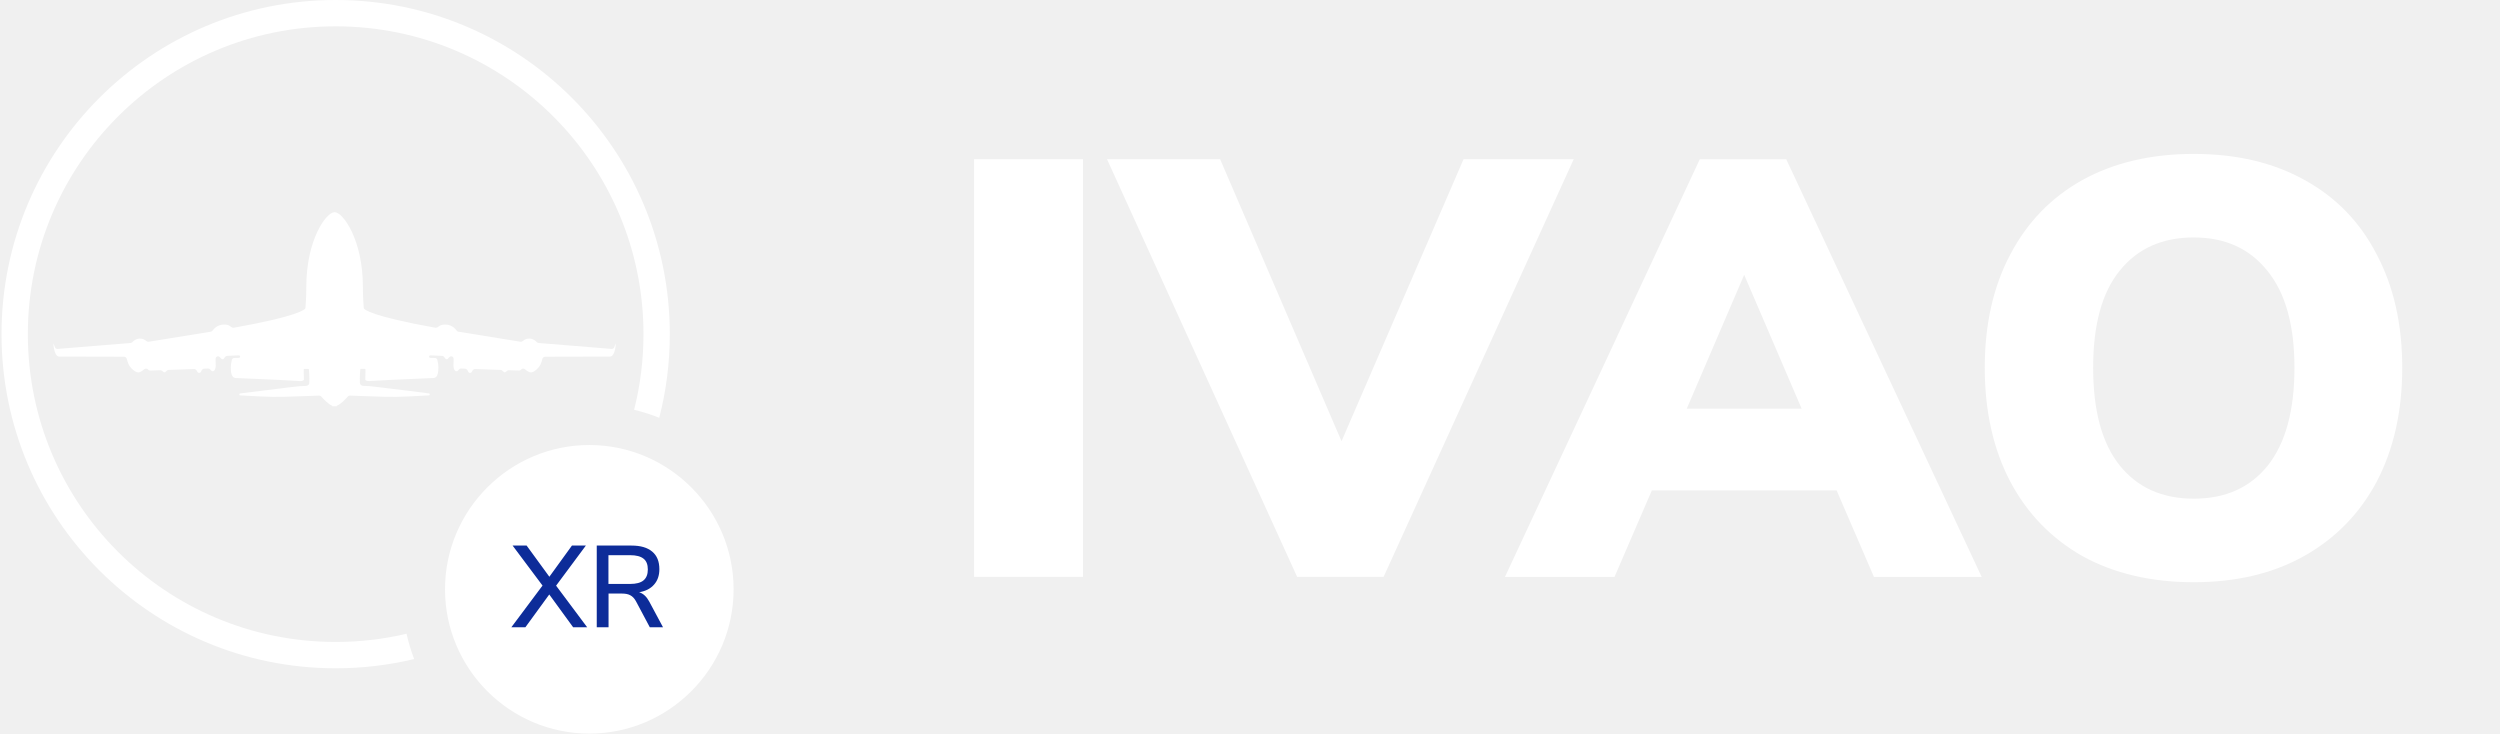
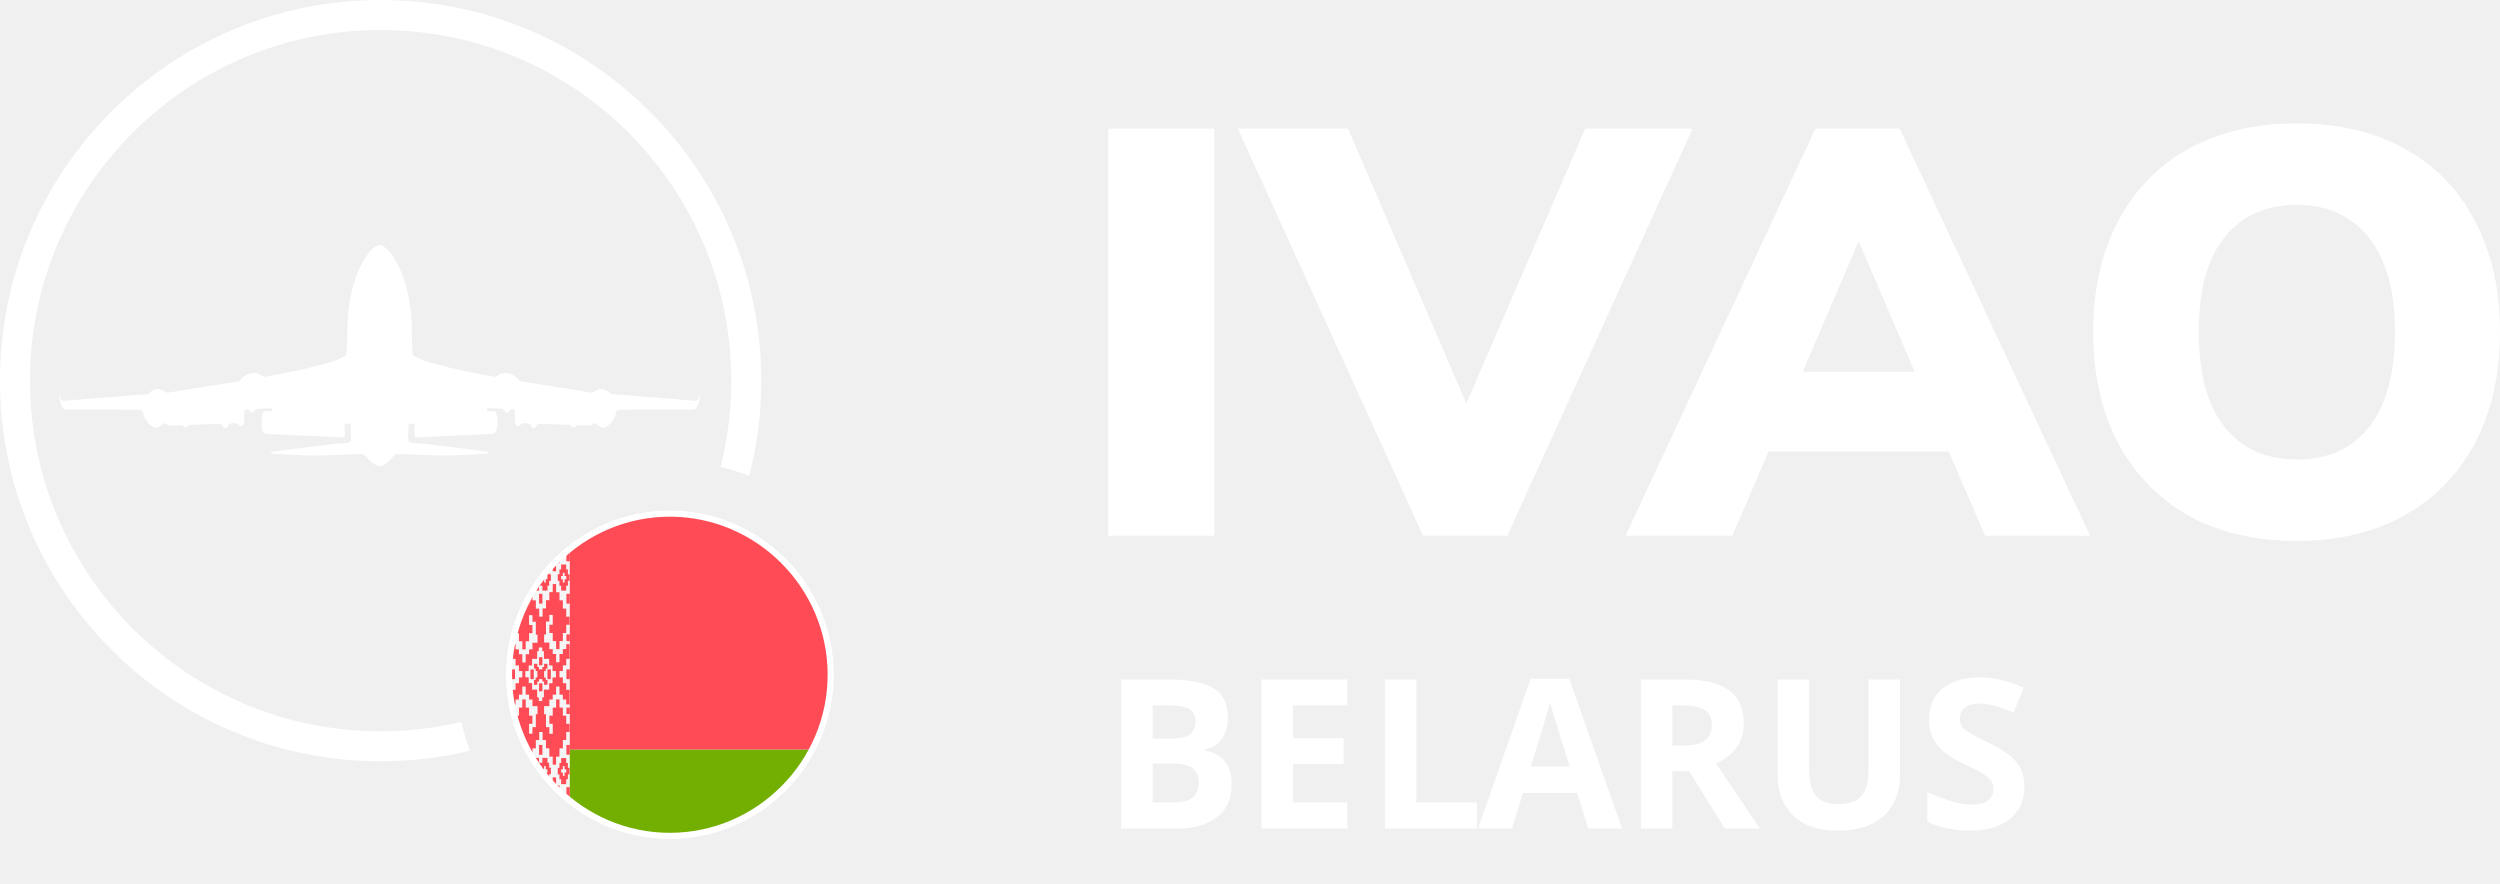
- <svg xmlns="http://www.w3.org/2000/svg" version="1.0" id="Ebene_1" x="0px" y="0px" viewBox="0 0 4938 1449" style="enable-background:new 0 0 4938 1449;" xml:space="preserve">
-   <style type="text/css">
- 	.st0{fill:#FFFFFF;}
- 	.st1{fill:#0D2C99;}
- 	.st2{fill-rule:evenodd;clip-rule:evenodd;fill:#FFFFFF;}
- </style>
-   <path class="st0" d="M1164,1449c-157,0-285-128-285-285s128-285,285-285s285,128,285,285S1321,1449,1164,1449z" />
-   <path class="st0" d="M1924,1139.5V314.5h215.2v824.9H1924z" />
-   <path class="st0" d="M2890.8,314.5h217.6l-375.5,824.9h-170.8l-375.5-824.9h223.4l239.8,557L2890.8,314.5z" />
-   <path class="st0" d="M3701.4,1139.5l-73.7-170.8h-365l-73.7,170.8h-216.4l384.8-824.9h170.8l386,824.9H3701.4z M3331.7,807.2h226.9  l-113.5-264.4L3331.7,807.2z" />
-   <path class="st0" d="M4333.2,1150c-84.2,0-157.5-17.2-219.9-51.5c-61.6-35.1-109.2-84.2-142.7-147.4c-33.5-64-50.3-138.9-50.3-224.7  s16.8-160.3,50.3-223.5c33.5-64,81.1-113.1,142.7-147.4c62.4-34.3,135.7-51.5,219.9-51.5c84.2,0,157.1,17.2,218.7,51.5  c62.4,34.3,110,83.5,142.7,147.4c33.5,63.2,50.3,137.7,50.3,223.5s-16.8,160.7-50.3,224.7c-33.5,63.2-81.5,112.3-143.9,147.4  C4489.2,1132.8,4416.7,1150,4333.2,1150z M4333.2,985c62.4,0,111.1-21.8,146.2-65.5c35.1-44.5,52.6-108.8,52.6-193.1  s-17.9-148.2-53.8-191.9c-35.1-43.7-83.4-65.5-145-65.5c-62.4,0-111.1,21.8-146.2,65.5c-35.1,42.9-52.6,106.9-52.6,191.9  s17.5,149.4,52.6,193.1C4222.1,963.2,4270.9,985,4333.2,985z" />
-   <path class="st1" d="M1098.4,1156.8l61.4,82.2h-27.7l-47.2-64.8l-47.2,64.8h-27.7l61.6-82.4l-59.1-79h27.7l44.9,61.6l44.6-61.6h27.5  L1098.4,1156.8z M1309.6,1239h-26.1l-27.5-51.7c-3.1-5.5-6.7-9.3-11-11.5c-4.1-2.3-9.6-3.4-16.5-3.4H1202v66.6h-23.3v-161.4h68.7  c17.9,0,31.4,4,40.8,11.9c9.5,7.9,14.2,19.5,14.2,34.8c0,12.4-3.5,22.5-10.5,30.4c-6.9,7.9-16.7,13-29.5,15.1  c7.9,2.4,14.5,8.4,19.7,17.9L1309.6,1239z M1244.6,1153.4c11.9,0,20.7-2.3,26.3-6.9c5.8-4.7,8.7-12,8.7-21.7s-2.8-16.9-8.5-21.3  c-5.7-4.6-14.5-6.9-26.5-6.9h-42.8v56.8H1244.6z" />
-   <path class="st2" d="M770.5,767.5c-0.3,0-35.4-4.5-39.5-4.7c-0.4,0-0.9,0-1.5-0.1c-3.2-0.1-8.7-0.3-12.6-0.6c-2.8-0.2-5.9-2.5-6-5.3  c-0.1-1.4-0.1-3-0.1-4.7c0-1.4,0-2.9-0.1-4.3c0-6.1,0.7-16,1-18.3c0-0.1,0.1-0.3,0.2-0.4c0.2-0.4,0.7-0.5,1.1-0.5h7.8  c1.2,0,1.3,3,1.1,4.9c0,0.1,0,0.2,0,0.4c0,1.6-0.4,14-0.4,15.7c0,1.8,3.4,3.2,7.7,3.1c4.3-0.2,41.3-2.3,42-2.3c0,0,0,0,0,0  c0.7,0,77.4-3.4,85.5-3.8c8.1-0.4,9.3-12.2,9.2-21.4c-0.1-5.7-1.3-11.3-2.2-14.7c-0.5-2-2.4-3.4-4.5-3.4l-9.3-0.2  c-1.4,0-2.5-1.3-2.4-2.7c0.1-1.3,1.2-2.4,2.6-2.3l23.1,1c2.3,0.1,4.2,1.8,5.3,3.9c0.8,1.5,2.1,2.8,3.8,2.8c1.1,0,1.9-0.5,2.5-1.2  c0.1-0.1,0.2-0.3,0.3-0.4c1.7-2,3.6-4.3,6.2-4.2c2.7,0.1,4.8,2.3,4.7,5c-0.1,4.4-0.2,10.7-0.3,13.9c0,5.4,2.3,10.4,5.7,10.6  c1.4,0.1,2.4-0.5,3.1-1.4c1.7-2,3.7-4.1,6.3-4l7.8,0.3c2.7,0.1,4.7,2.4,5.6,4.9c0.7,1.8,1.9,3.4,4,3.4c2.2,0.2,3.5-1.4,4.4-3.2  c1.1-2.4,3.3-4.5,5.9-4.4l50.6,1.8c1.7,0.1,3,1.3,4.3,2.5c0.7,0.6,1.4,1.3,2.1,1.8c0.4,0.2,0.8,0.4,1.4,0.4c1,0,1.9-0.5,2.5-1.1  c1.6-1.5,3.4-3,5.6-3l20.2,0.6c1.5,0,2.9-0.6,3.9-1.7l0.4-0.4c1.9-2.2,5.4-2.3,7.6-0.3c3.3,2.8,8,6.2,11.5,6.1  c5.9,0,15.6-8.1,19.4-16.6c1.7-3.7,2.6-7,3.1-9.5c0.6-2.7,2.8-4.9,5.6-4.9c23-0.1,119-0.3,128.3-0.3c10.6-0.2,11.7-27.5,11-25.7  c-0.4,1.1-1.8,4.6-2.8,7.4c-0.8,2.1-2.9,3.4-5.1,3.2l-144.2-11.7c-1.6-0.1-3-1-4.1-2.2c-2.2-2.3-6.6-6-13.3-6.5  c-6.4-0.5-10.9,2.3-13.3,4.5c-1.4,1.2-3.3,2-5.2,1.7l-122.5-19.8c-1.6-0.3-2.9-1.2-3.8-2.5c-2.7-3.8-9.6-11.3-21.5-11.6  c-7-0.3-10.9,1.5-13.1,3.3c-2,1.7-4.7,3.3-7.3,2.9c-127.1-22.6-139.8-36-141-38c-0.1-0.2-0.1-0.3-0.2-0.5  c-0.2-2.3-1.8-18.4-1.8-41.8c0-94.1-39.7-147.9-55.7-147.9c-0.1,0-0.1,0-0.2,0c-0.1,0-0.1,0-0.2,0c-16,0-55.7,53.8-55.7,147.9  c0,23.4-1.5,39.5-1.8,41.8c0,0.2,0,0.4-0.2,0.5c-1.2,2-13.9,15.4-141,38c-2.6,0.5-5.3-1.2-7.3-2.9c-2.2-1.8-6.2-3.6-13.1-3.3  c-11.8,0.3-18.7,7.8-21.5,11.6c-0.9,1.3-2.3,2.2-3.8,2.5l-122.5,19.8c-1.9,0.3-3.7-0.5-5.2-1.7c-2.4-2.1-6.9-4.9-13.3-4.5  c-6.8,0.5-11.2,4.2-13.3,6.5c-1.1,1.2-2.5,2-4.1,2.2l-144.2,11.7c-2.2,0.2-4.3-1.1-5.1-3.2c-1-2.8-2.4-6.4-2.8-7.4  c-0.7-1.8,0.4,25.5,11,25.7c9.3,0,105.2,0.3,128.3,0.3c2.8,0,5,2.3,5.6,4.9c0.5,2.5,1.4,5.7,3.1,9.5c3.8,8.5,13.5,16.6,19.4,16.6  c3.5,0.1,8.2-3.3,11.5-6.1c2.2-1.9,5.7-1.9,7.6,0.3l0.4,0.4c1,1.1,2.4,1.7,3.9,1.7l20.2-0.6c2.2-0.1,4,1.5,5.6,3  c0.7,0.6,1.5,1.1,2.5,1.1c0.6,0,1-0.2,1.4-0.4c0.7-0.5,1.4-1.1,2.1-1.8c1.3-1.2,2.6-2.4,4.3-2.5l50.6-1.8c2.7-0.1,4.8,2,5.9,4.4  c0.8,1.8,2.2,3.3,4.4,3.2c2.2,0,3.4-1.6,4-3.4c0.9-2.5,2.9-4.8,5.6-4.9l7.8-0.3c2.6-0.1,4.6,2,6.3,4c0.7,0.8,1.7,1.4,3.1,1.4  c3.4-0.2,5.7-5.2,5.7-10.6c-0.1-3.2-0.2-9.5-0.3-13.9c0-2.7,2.1-4.9,4.7-5c2.6-0.1,4.5,2.2,6.2,4.2c0.1,0.1,0.2,0.3,0.3,0.4  c0.6,0.7,1.4,1.2,2.5,1.2c1.8,0,3-1.3,3.8-2.8c1.1-2,3-3.8,5.3-3.9l23.1-1c1.4-0.1,2.5,1,2.6,2.3c0.1,1.4-1,2.6-2.4,2.7l-9.3,0.2  c-2.1,0-3.9,1.4-4.5,3.4c-0.9,3.4-2.1,9-2.2,14.7c-0.2,9.2,1.1,21,9.2,21.4c8,0.4,84.8,3.7,85.5,3.8c0,0,0,0,0,0  c0.7,0,37.7,2.2,42,2.3c4.3,0.2,7.7-1.3,7.7-3.1c0-1.7-0.3-14-0.4-15.7c0-0.1,0-0.2,0-0.2c0,0,0-0.1,0-0.1c-0.2-1.8-0.1-4.9,1.1-4.9  h7.8c0.4,0,0.9,0.1,1.1,0.5c0.1,0.1,0.1,0.3,0.2,0.4c0.4,2.3,1,12.2,1,18.3c0,1.4-0.1,2.9-0.1,4.3c0,1.7,0,3.3-0.1,4.7  c-0.1,2.8-3.3,5.1-6,5.3c-3.8,0.2-9,0.5-12.2,0.6c-0.8,0-1.4,0.1-1.9,0.1c-4.1,0.2-39.2,4.6-39.5,4.7c0,0,0,0,0,0  c-0.3,0-75.2,9.2-77.2,9.5c-2,0.4-1.8,3.8,0,3.8c0.3,0,2,0.1,4.7,0.3c13.8,0.8,54.9,3.4,81.5,2.6c27.3-0.9,60.8-2.1,70.1-2.4  c1.6-0.1,3,0.6,4.1,1.8c3.9,4.4,13.9,15.4,22.1,18.4c-0.7,0.5-1,0.8,0.1,0.8h3.8c0,0,0,0,0.1,0h4.2c1,0,0.8-0.3,0.1-0.8  c8.2-3,18.3-13.9,22.1-18.4c1-1.2,2.5-1.9,4.1-1.8c9.3,0.3,42.8,1.5,70.1,2.4c26.6,0.8,67.7-1.8,81.5-2.6c2.7-0.2,4.4-0.3,4.7-0.3  c1.8,0,2-3.4,0-3.8C845.8,776.6,770.8,767.5,770.5,767.5L770.5,767.5z" />
-   <path class="st0" d="M663,0C298.5,0,3,295.5,3,660s295.5,660,660,660c53.4,0,105.3-6.3,155-18.3c-6.1-16.1-11.2-32.8-15-49.9  c-45,10.6-91.8,16.2-140,16.2c-335.8,0-608-272.2-608-608S327.2,52,663,52s608,272.2,608,608c0,51.5-6.4,101.6-18.5,149.4  c17,4.1,33.6,9.4,49.6,15.8C1315.8,772.4,1323,717,1323,660C1323,295.5,1027.5,0,663,0z" />
+ <svg xmlns="http://www.w3.org/2000/svg" viewBox="0 0 4334.95 1532.19">
+   <defs>
+     <style>
+             .cls-1{filter:url(#luminosity-invert);}.cls-2{fill:none;}.cls-10,.cls-11,.cls-3{fill:#fff;}.cls-4{mask:url(#mask);}.cls-5{clip-path:url(#clip-path);}.cls-6{fill:#73af00;}.cls-7{fill:#ff4b55;}.cls-8{fill:#f5f5f5;}.cls-9{clip-path:url(#clip-path-4);}.cls-10{fill-rule:evenodd;}.cls-11{font-size:362.02px;font-family:NunitoSans-SemiBold,
+             Nunito Sans;font-weight:600;}.cls-12{letter-spacing:-0.01em;}
+         </style>
+     <filter id="luminosity-invert" filterUnits="userSpaceOnUse" color-interpolation-filters="sRGB">
+       <feColorMatrix values="-1 0 0 0 1 0 -1 0 0 1 0 0 -1 0 1 0 0 0 1 0" />
+     </filter>
+     <mask id="mask" x="864.29" y="863.44" width="895.71" height="611.34" maskUnits="userSpaceOnUse">
+       <g id="mask0" class="cls-1">
+         <path d="M1161.5,1455c-156.7,0-284.5-128-284.5-285s127.8-285,284.5-285S1446,1013,1446,1170,1318.2,1455,1161.5,1455Z" />
+       </g>
+     </mask>
+     <clipPath id="clip-path">
+       <circle class="cls-2" cx="1161.48" cy="1170" r="281" />
+     </clipPath>
+     <clipPath id="clip-path-4">
+       <circle class="cls-2" cx="1163.48" cy="1170" r="281" />
+     </clipPath>
+   </defs>
+   <g id="Слой_2" data-name="Слой 2">
+     <g id="Logo">
+       <g id="IVAO">
+         <path class="cls-3" d="M1921.62,929V223h184.13V929Z" />
+         <path class="cls-3" d="M2748.73,223h186.14L2613.64,929H2467.53L2146.3,223h191.14l205.15,476.66Z" />
+         <path class="cls-3" d="M3442.13,929l-63.05-146.2H3066.86L3003.81,929H2818.68l329.24-706H3294l330.24,706ZM3125.9,644.59H3320L3223,418.28Z" />
+         <path class="cls-3" d="M3982.7,938q-108.07,0-188.13-44.06-79.07-45.06-122.09-126.18-43-82.11-43-192.26t43-191.26q43-82.12,122.09-126.18Q3874.63,214,3982.7,214t187.13,44.06q80.06,44.06,122.09,126.18,43,81.11,43,191.26t-43,192.26q-43,81.12-123.09,126.18Q4089.78,938,3982.7,938Zm0-141.19q80.06,0,125.09-56.08,45-57.08,45-165.23t-46-164.23q-45-56.07-124.09-56.07-80.05,0-125.09,56.07-45,55.08-45,164.23t45,165.23Q3902.64,796.8,3982.7,796.81Z" />
+       </g>
+       <g class="cls-4">
+         <g id="Divisional">
+           <g class="cls-5">
+             <path class="cls-6" d="M1744.69,1452.72H885.78a15.21,15.21,0,0,1-15.32-15.32V1299.55H1760V1437.4A15.21,15.21,0,0,1,1744.69,1452.72Z" />
+           </g>
+           <g class="cls-5">
+             <path class="cls-7" d="M1744.69,869.51H885.78a15.22,15.22,0,0,0-15.32,15.32v414.72H1760V884.83A15.21,15.21,0,0,0,1744.69,869.51Z" />
+           </g>
+           <g class="cls-5">
+             <path class="cls-8" d="M988,1460.72H879.61a15.21,15.21,0,0,1-15.32-15.32V892.83a15.4,15.4,0,0,1,15.32-15.32H988Z" />
+           </g>
+           <g class="cls-9">
+             <path class="cls-7" d="M887.19,1463.41h5.86V1446.5h-5.86Zm47.48,0h5.85V1446.5h-5.85Zm47.48,0H988V1446.5h-5.85Zm-71.22-44.88h5.85v-14h-5.85Zm47.48,0h5.85v-14h-5.85Zm-71.22-36.74h5.86v-16.91h-5.86Zm47.48,0h5.85v-16.91h-5.85Zm47.48,0H988v-16.91h-5.85Zm-82.92,22.76h5.85v-14.31h5.85v-14h5.85v14h5.86v14.31h5.85v14h-5.85v14.31h-5.86v14h-5.85v-14.31h-5.85v-14.3h-5.85v-13.66Zm47.15,0h5.85v-14.31h5.85v-14h5.86v14h5.85v14.31h5.85v14h-5.85v14.31h-5.85v14h-5.86v-14.31h-5.85v-14.3h-5.85v-13.66Zm12-56.58v14h-5.85v14.31H946.7v14h-5.85v14.31H935v-14.31h-5.86v-14h-5.85V1362h-5.85v-14h-5.85v14h-5.86v14.31h-5.85v14H894v14.31h-5.85v14H894v14h5.85v14.31h5.85v14h5.86v14h5.85v-14h5.85v-14h5.85v-14.31H935v-14h5.85v14h5.85v14.31h5.86v14h5.85v14h5.85v-14h5.85v-14H976v-14.31h5.85v-14h5.85v-14h-5.85v-14.31H976v-14h-5.86V1362h-5.85v-14ZM973,1334H976v-5.52h2.92V1334h2.93v5.53h-2.93v5.86H976v-5.86H973Zm0-19.51v8.46h-2.93v8.45h-2.92v11.38h2.92v8.46H973v8.45h8.78v-8.45h2.93v-8.46h2.92v-11.38h-2.92v-8.45h-2.93v-8.46Zm-80,19.51H896v-5.52h2.93V1334h2.93v5.86H898.9v5.53H896v-5.53h-2.92V1334Zm0-19.83v8.45h-2.93v8.46h-2.93v11.38h2.93v8.45h2.93v8.46h8.78v-8.46h2.92v-8.45h2.93v-11.38h-2.93v-8.46h-2.92v-8.45ZM925.89,1334h2.93v-5.52h2.92V1334h2.93v5.86h-2.93v5.53h-2.92v-5.53h-2.93Zm14.63,0h2.93v-5.52h2.93V1334h2.92v5.86h-2.92v5.53h-2.93v-5.53h-2.93Zm0-19.83v8.45h-5.85v-8.45h-8.78v8.45H923v8.46H920v11.38H923v8.45h2.93v8.46h8.78v-8.46h5.85v8.46h8.78v-8.46h2.93v-8.45h2.93v-11.38h-2.93v-8.46H949.3v-8.45Zm-53.33-5.53h5.86v-16.91h-5.86Zm47.48,0h5.85v-16.91h-5.85Zm47.48,0H988v-16.91h-5.85Zm-95-70.56h5.86V1227h-5.86Zm95,0H988V1227h-5.85Zm-47.48-39.35h5.85v-14h-5.85Zm-47.48-38v8.46h0v8.45h5.86v-8.45h0v-8.46Zm32.52,0v8.46h0v8.45h5.85v-8.45h0v-8.46Zm29.59,0v8.46h0v8.45h5.86v-8.45h0v-8.46Zm32.85,0v8.46h0v8.45H988v-8.45h0v-8.46Zm-38.7-9.75v5.52h-2.93v4.23h-5.85v-4.23h-2.93v-5.52h-5.85v8.45h2.93v4.23h2.92v5.53h0v5.52h-2.92v4.23h-2.93v8.46h5.85v-5.53h2.93v-4.23h5.85v4.23h2.93v5.53h5.85v-8.46h-2.92v-4.23h-2.93v-5.52h0v-5.53h2.93v-4.23h2.92v-8.45Zm-8.78,2.6h5.85v-14h-5.85Zm-47.48-42h5.86v-11.38h-5.86Zm95,0H988v-11.38h-5.85Zm-95-65h5.86v-16.91h-5.86Zm47.48,0h5.85v-16.91h-5.85Zm47.48,0H988v-16.91h-5.85Zm-71.22,122.92v-5.85h5.85v-9.76h5.86v-11.38h8.78v-13.33h2.92v-6.5h5.86v6.5h2.92v13.33h9.11v11.38h5.85v9.76h5.85v11.05h-5.85v10.09h-5.85v11h-9.11v13.33H940.2v6.51h-5.86v-6.51h-2.92v-13.33h-8.78V1184.4h-5.86v-10.08h-5.85v-4.88Zm47.48-156.74v14h-5.85v14H946.7V1055h-5.85v14.31H935v-14h-5.86V1041h-5.85v-14h-5.85V1012.7h-5.85V1027h-5.86v14h-5.85v14.31H894v14.31h-5.85v14H894v14.31h5.85v14h5.85v14h5.86v-14h5.85v-14h5.85v-14.31h-5.85v-16.91h5.85v11.39h5.85v22.43h2.93v14h-8.78v11.38h-5.85v8.45h-5.85v14.31h-5.86v-14.31h-5.85v-8.45H894v-8.78h-5.86v25.36H894v11.38h5.85v9.76h5.85v5.53h0v5.52h-5.85v10.09H894v11.38h-5.86v25.36H894V1213h5.85v-8.46h5.85v-14h5.86v14h5.85V1213h5.85v11.38h8.78v14h-2.93v22.44h-5.85v11.38h-5.85V1255h5.85v-14h-5.85v-14h-5.85v-14.31h-5.86V1227h-5.85v14H894v14h-5.85v14.31H894v14h5.85v14.3h5.85v14.31h5.86v14h5.85v-14h5.85v-14.31h5.85v-14.3H935v-14h5.85v14h5.85v14.3h5.86v14.31h5.85v14h5.85v-14h5.85v-14.31H976v-14.3h5.85v-14h5.85V1255h-5.85v-14H976v-14h-5.86v-14.31h-5.85V1227h-5.85v14h-5.85v14h5.85v17.23h-5.85v-11.38H946.7v-22.44h-3.25v-14h9.11V1213h5.85v-8.46h5.85v-14h5.85v14H976V1213h5.85v8.45h5.85v-25.36h-5.85v-11.38H976v-10.08h-5.86v-5.53h0v-5.53H976v-9.76h5.85v-11.38h5.85v-25.36h-5.85v8.45H976V1134h-5.86v14.3h-5.85V1134h-5.85v-8.46h-5.85v-11.38h-9.11v-14h3.25v-22.44h5.86v-11.38h5.85v16.91h-5.85v14.31h5.85v14h5.85v14h5.85v-14H976v-14h5.85v-14.31h5.85v-14h-5.85v-14H976V1041h-5.86v-14h-5.85V1012.7Zm-65.36-14H896v-5.53h2.93v5.53h2.93v5.53H898.9v5.85H896v-5.85h-2.92v-5.53Zm0-11.38h-2.93v8.45h-2.93v11.39h2.93v8.45h2.93v8.45h8.78v-8.45h2.92v-8.45h2.93V995.79h-2.93v-8.45h-2.92v-8.13h-8.78Zm32.84,11.38h2.93v-5.53h2.92v5.53h2.93v5.53h-2.93v5.85h-2.92v-5.85h-2.93Zm14.63,0h2.93v-5.53h2.93v5.53h2.92v5.53h-2.92v5.85h-2.93v-5.85h-2.93Zm-14.63-11.38H923v8.45H920v11.39H923v8.45h2.93v8.45h8.78v-8.45h5.85v8.45h8.78v-8.45h2.93v-8.45h2.93V995.79h-2.93v-8.45H949.3v-8.13h-8.78v8.13h-5.85v-8.13h-8.78ZM973,998.72H976v-5.53h2.92v5.53h2.93v5.85h-2.93v5.53H976v-5.53H973Zm0-19.84v8.46h-2.93v8.45h-2.92v11.39h2.92v8.45H973v8.45h8.78v-8.45h2.93v-8.45h2.92V995.79h-2.92v-8.45h-2.93v-8.46Zm-85.85-5.52h5.86V956.45h-5.86Zm47.48,0h5.85V956.45h-5.85Zm47.48,0H988V956.45h-5.85ZM910.93,934h5.85V919.7h-5.85Zm47.48,0h5.85V919.7h-5.85Zm-71.22-42.27h5.86V874.83h-5.86Zm47.48,0h5.85V874.83h-5.85Zm47.48,0H988V874.83h-5.85Zm-82.92,28h5.85v-14h5.85V891.41h5.85v14.31h5.86v14h5.85V934h-5.85v14h-5.86V962.3h-5.85V948h-5.85V934h-5.85V919.7Zm47.15,0h5.85v-14h5.85V891.41h5.86v14.31h5.85v14h5.85V934h-5.85v14h-5.85V962.3h-5.86V948h-5.85V934h-5.85V919.7Zm12-56.26v14.31h-5.85v14H946.7V906h-5.85v14H935V905.72h-5.86V891.41h-5.85v-14h-5.85v-14h-5.85v14.31h-5.86v14h-5.85V906H894v14h-5.85v14.3H894v14h5.85v14.31h5.85v14.3h5.86v14h5.85v-14h5.85v-14.3h5.85V948H935V934h5.85v14h5.85V962.3h5.86v14.31h5.85v14h5.85v-14h5.85V962.3H976V948h5.85V934h5.85V919.7h-5.85v-14H976V891.41h-5.86v-14h-5.85v-14Z" />
+           </g>
+           <path id="Outline" class="cls-3" d="M1161.48,895.92c150.44,0,273.62,123.39,273.62,274.08s-123.18,274.08-273.62,274.08S887.86,1320.69,887.86,1170,1011,895.92,1161.48,895.92Zm0-10.92C1004.5,885,877,1012.76,877,1170s127.54,285,284.52,285S1446,1327.24,1446,1170,1318.46,885,1161.48,885Z" />
+         </g>
+       </g>
+       <path id="Plane" class="cls-10" d="M767.52,773.47c-.27,0-35.38-4.5-39.5-4.68l-1.45-.06c-3.2-.13-8.66-.35-12.64-.61-2.76-.18-5.93-2.5-6-5.26-.06-1.41-.08-3-.09-4.69,0-1.44,0-2.92-.07-4.31,0-6.08.67-16,1-18.32a1.54,1.54,0,0,1,.17-.45,1.21,1.21,0,0,1,1.09-.48h7.76c1.21,0,1.25,3,1.09,4.85,0,.12,0,.24,0,.37,0,1.64-.35,14-.35,15.65s3.41,3.23,7.72,3,41.31-2.29,42-2.33h0l85.46-3.78c8.08-.36,9.34-12.24,9.16-21.41a64.33,64.33,0,0,0-2.24-14.66,4.67,4.67,0,0,0-4.47-3.41l-9.34-.22a2.5,2.5,0,1,1,.16-5l23.08,1c2.31.1,4.17,1.84,5.3,3.86.82,1.46,2.06,2.79,3.85,2.79a3.17,3.17,0,0,0,2.49-1.15l.34-.41c1.7-2,3.6-4.29,6.2-4.19a4.88,4.88,0,0,1,4.72,5c-.07,4.41-.18,10.72-.29,13.92,0,5.4,2.34,10.44,5.75,10.62a3.74,3.74,0,0,0,3.1-1.38c1.7-2,3.75-4.12,6.35-4l7.84.33c2.68.11,4.69,2.39,5.62,4.9.66,1.78,1.86,3.39,4,3.39,2.2.17,3.54-1.4,4.36-3.16,1.12-2.42,3.29-4.5,5.95-4.4l50.6,1.82c1.72.06,3,1.28,4.34,2.5a15,15,0,0,0,2.11,1.76,2.54,2.54,0,0,0,1.41.4,3.68,3.68,0,0,0,2.53-1.08c1.6-1.48,3.44-3,5.62-2.95l20.22.55a5,5,0,0,0,3.88-1.68l.4-.45a5.45,5.45,0,0,1,7.6-.35c3.3,2.84,8,6.25,11.46,6.14,5.93,0,15.63-8.09,19.4-16.55a46.48,46.48,0,0,0,3.11-9.45,6,6,0,0,1,5.61-5c23-.07,119-.35,128.28-.35,10.59-.18,11.67-27.52,11-25.72-.42,1.05-1.77,4.64-2.81,7.42a5,5,0,0,1-5.09,3.24l-144.2-11.72a6.38,6.38,0,0,1-4.06-2.16,20,20,0,0,0-13.34-6.5,18.12,18.12,0,0,0-13.32,4.46,6.47,6.47,0,0,1-5.15,1.71l-122.53-19.8a6,6,0,0,1-3.81-2.5A27.24,27.24,0,0,0,877.41,647c-6.95-.28-10.91,1.5-13.12,3.34-2,1.66-4.74,3.31-7.3,2.86-127.11-22.56-139.83-36-141-38a1.13,1.13,0,0,1-.16-.54c-.23-2.31-1.76-18.37-1.76-41.81C714,478.79,674.34,425,658.36,425l-.18,0-.18,0c-16,0-55.66,53.79-55.66,147.88,0,23.44-1.54,39.5-1.77,41.81a1.25,1.25,0,0,1-.15.54c-1.22,2-13.95,15.41-141,38-2.56.45-5.3-1.2-7.3-2.86-2.22-1.84-6.17-3.61-13.13-3.34a27.2,27.2,0,0,0-21.45,11.57,6,6,0,0,1-3.82,2.5l-122.53,19.8a6.48,6.48,0,0,1-5.15-1.71,18.12,18.12,0,0,0-13.32-4.46,20.1,20.1,0,0,0-13.34,6.5,6.38,6.38,0,0,1-4.06,2.16L111.08,695.08a5,5,0,0,1-5.1-3.24c-1-2.78-2.38-6.37-2.8-7.42-.72-1.8.36,25.54,10.95,25.72,9.31,0,105.24.28,128.27.35a6,6,0,0,1,5.61,5,47.25,47.25,0,0,0,3.12,9.45c3.77,8.46,13.46,16.55,19.39,16.55,3.47.11,8.16-3.3,11.46-6.14a5.46,5.46,0,0,1,7.61.35l.39.45a5,5,0,0,0,3.88,1.68l20.22-.55c2.18-.06,4,1.47,5.62,2.95a3.7,3.7,0,0,0,2.53,1.08,2.52,2.52,0,0,0,1.41-.4,15.7,15.7,0,0,0,2.12-1.76c1.31-1.22,2.61-2.44,4.33-2.5l50.6-1.82c2.66-.1,4.83,2,5.95,4.4.82,1.76,2.17,3.33,4.36,3.16,2.16,0,3.36-1.61,4-3.39.94-2.51,2.94-4.79,5.62-4.9l7.85-.33c2.6-.11,4.64,2,6.34,4a3.74,3.74,0,0,0,3.1,1.38c3.42-.18,5.75-5.22,5.75-10.62-.11-3.2-.22-9.51-.29-13.92a4.89,4.89,0,0,1,4.72-5c2.61-.1,4.5,2.16,6.21,4.19l.34.41a3.11,3.11,0,0,0,2.49,1.15c1.79,0,3-1.33,3.84-2.79,1.14-2,3-3.76,5.31-3.86l23.07-1a2.5,2.5,0,1,1,.17,5l-9.35.22a4.66,4.66,0,0,0-4.46,3.41A63.77,63.77,0,0,0,453.49,731c-.18,9.17,1.07,21,9.15,21.41l85.47,3.78h0c.7,0,37.74,2.16,42,2.33s7.72-1.25,7.72-3-.32-14-.36-15.65a2,2,0,0,0,0-.25s0-.08,0-.12c-.16-1.83-.12-4.85,1.09-4.85h7.76a1.2,1.2,0,0,1,1.09.48,1.3,1.3,0,0,1,.17.45c.37,2.3,1,12.24,1,18.32,0,1.39,0,2.87-.07,4.31,0,1.66,0,3.28-.08,4.7-.11,2.75-3.29,5.07-6,5.25-3.83.24-9,.46-12.2.59l-1.9.08c-4.11.18-39.23,4.64-39.5,4.68h0c-.28,0-75.24,9.17-77.21,9.53s-1.8,3.78,0,3.78c.3,0,2,.1,4.68.27,13.84.84,54.95,3.36,81.51,2.61,27.26-.92,60.8-2.11,70.06-2.43A5.12,5.12,0,0,1,632,789c3.86,4.44,13.91,15.35,22.14,18.36-.72.5-1,.79.06.79h8.05c1,0,.78-.29.06-.79,8.23-3,18.29-13.92,22.14-18.36a5.13,5.13,0,0,1,4.08-1.81c9.26.32,42.8,1.51,70.07,2.43,26.56.75,67.67-1.77,81.5-2.61,2.72-.17,4.39-.27,4.68-.27,1.8,0,2-3.42,0-3.78s-76.93-9.5-77.2-9.53Z" />
+       <path id="Logo_Outline" data-name="Logo Outline" class="cls-3" d="M660,0C295.5,0,0,295.5,0,660s295.5,660,660,660a659.67,659.67,0,0,0,155-18.3,363.84,363.84,0,0,1-15-49.9A609.53,609.53,0,0,1,660,1268C324.2,1268,52,995.8,52,660S324.2,52,660,52s608,272.2,608,608a608.4,608.4,0,0,1-18.5,149.4,362.49,362.49,0,0,1,49.6,15.8A657.2,657.2,0,0,0,1320,660C1320,295.5,1024.5,0,660,0Z" />
+       <text id="Name" class="cls-11" transform="translate(1911.59 1436.62)">BE
+                 <tspan class="cls-12" x="457.22" y="0">L</tspan>
+         <tspan x="651.27" y="0">ARUS</tspan>
+       </text>
+     </g>
+   </g>
</svg>
